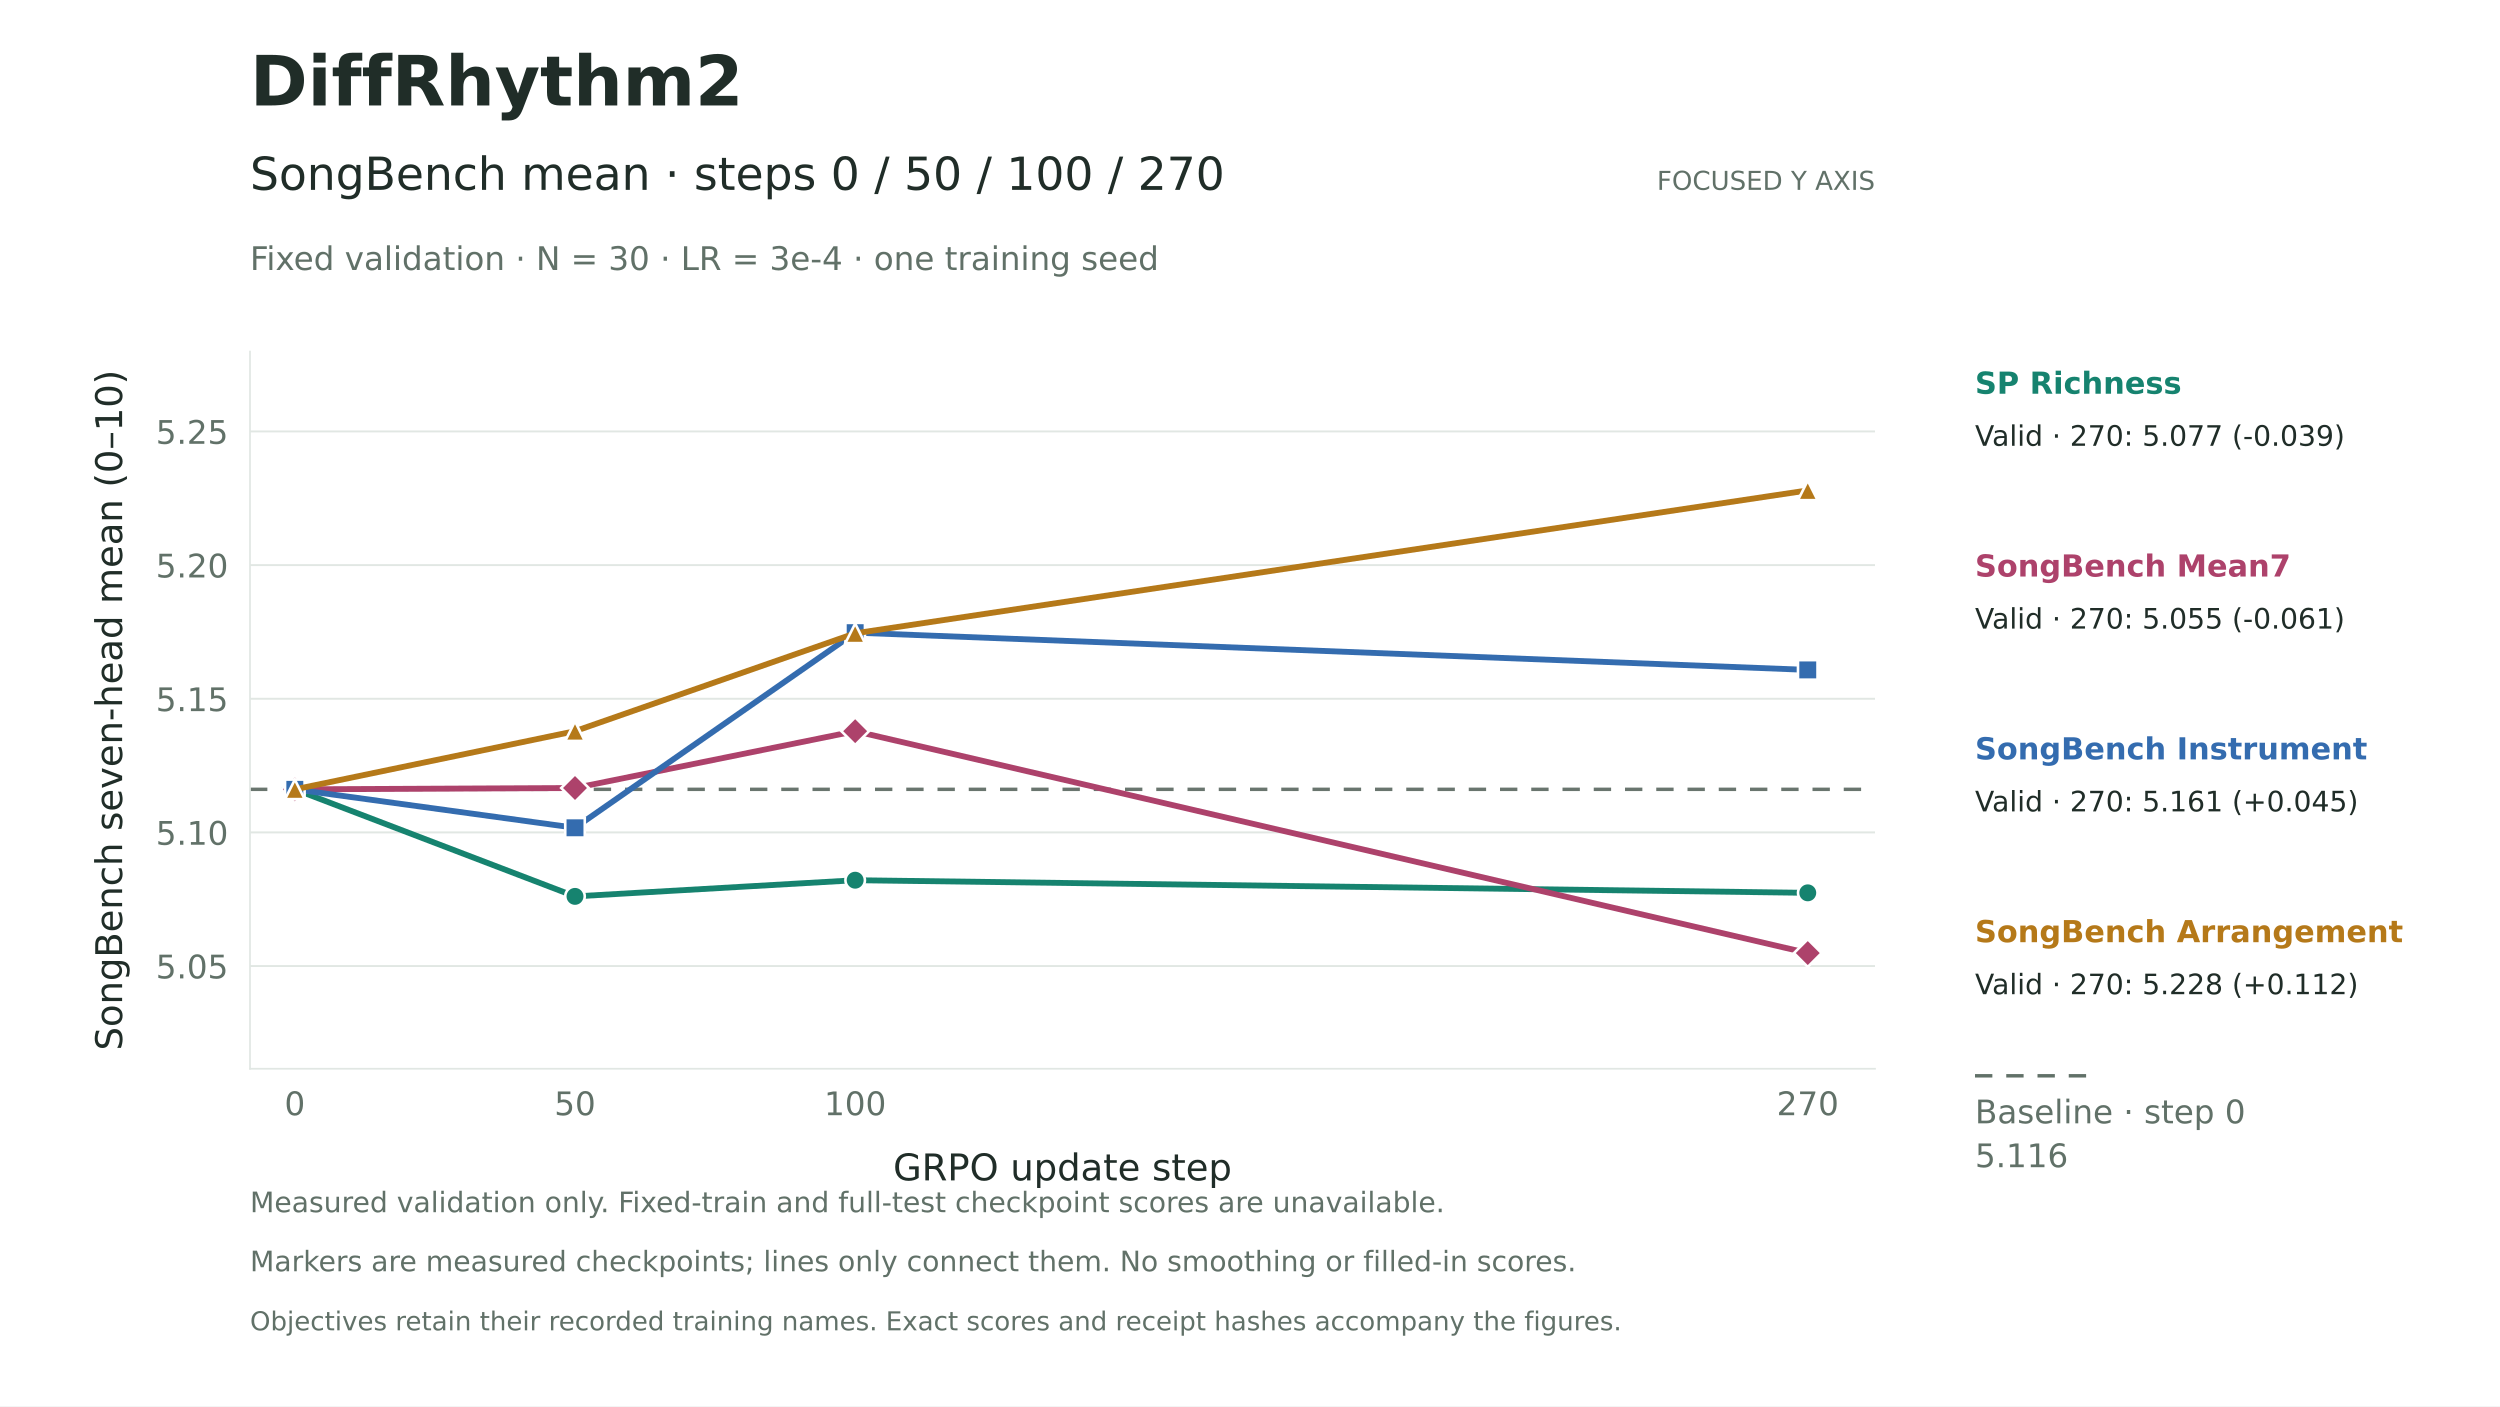
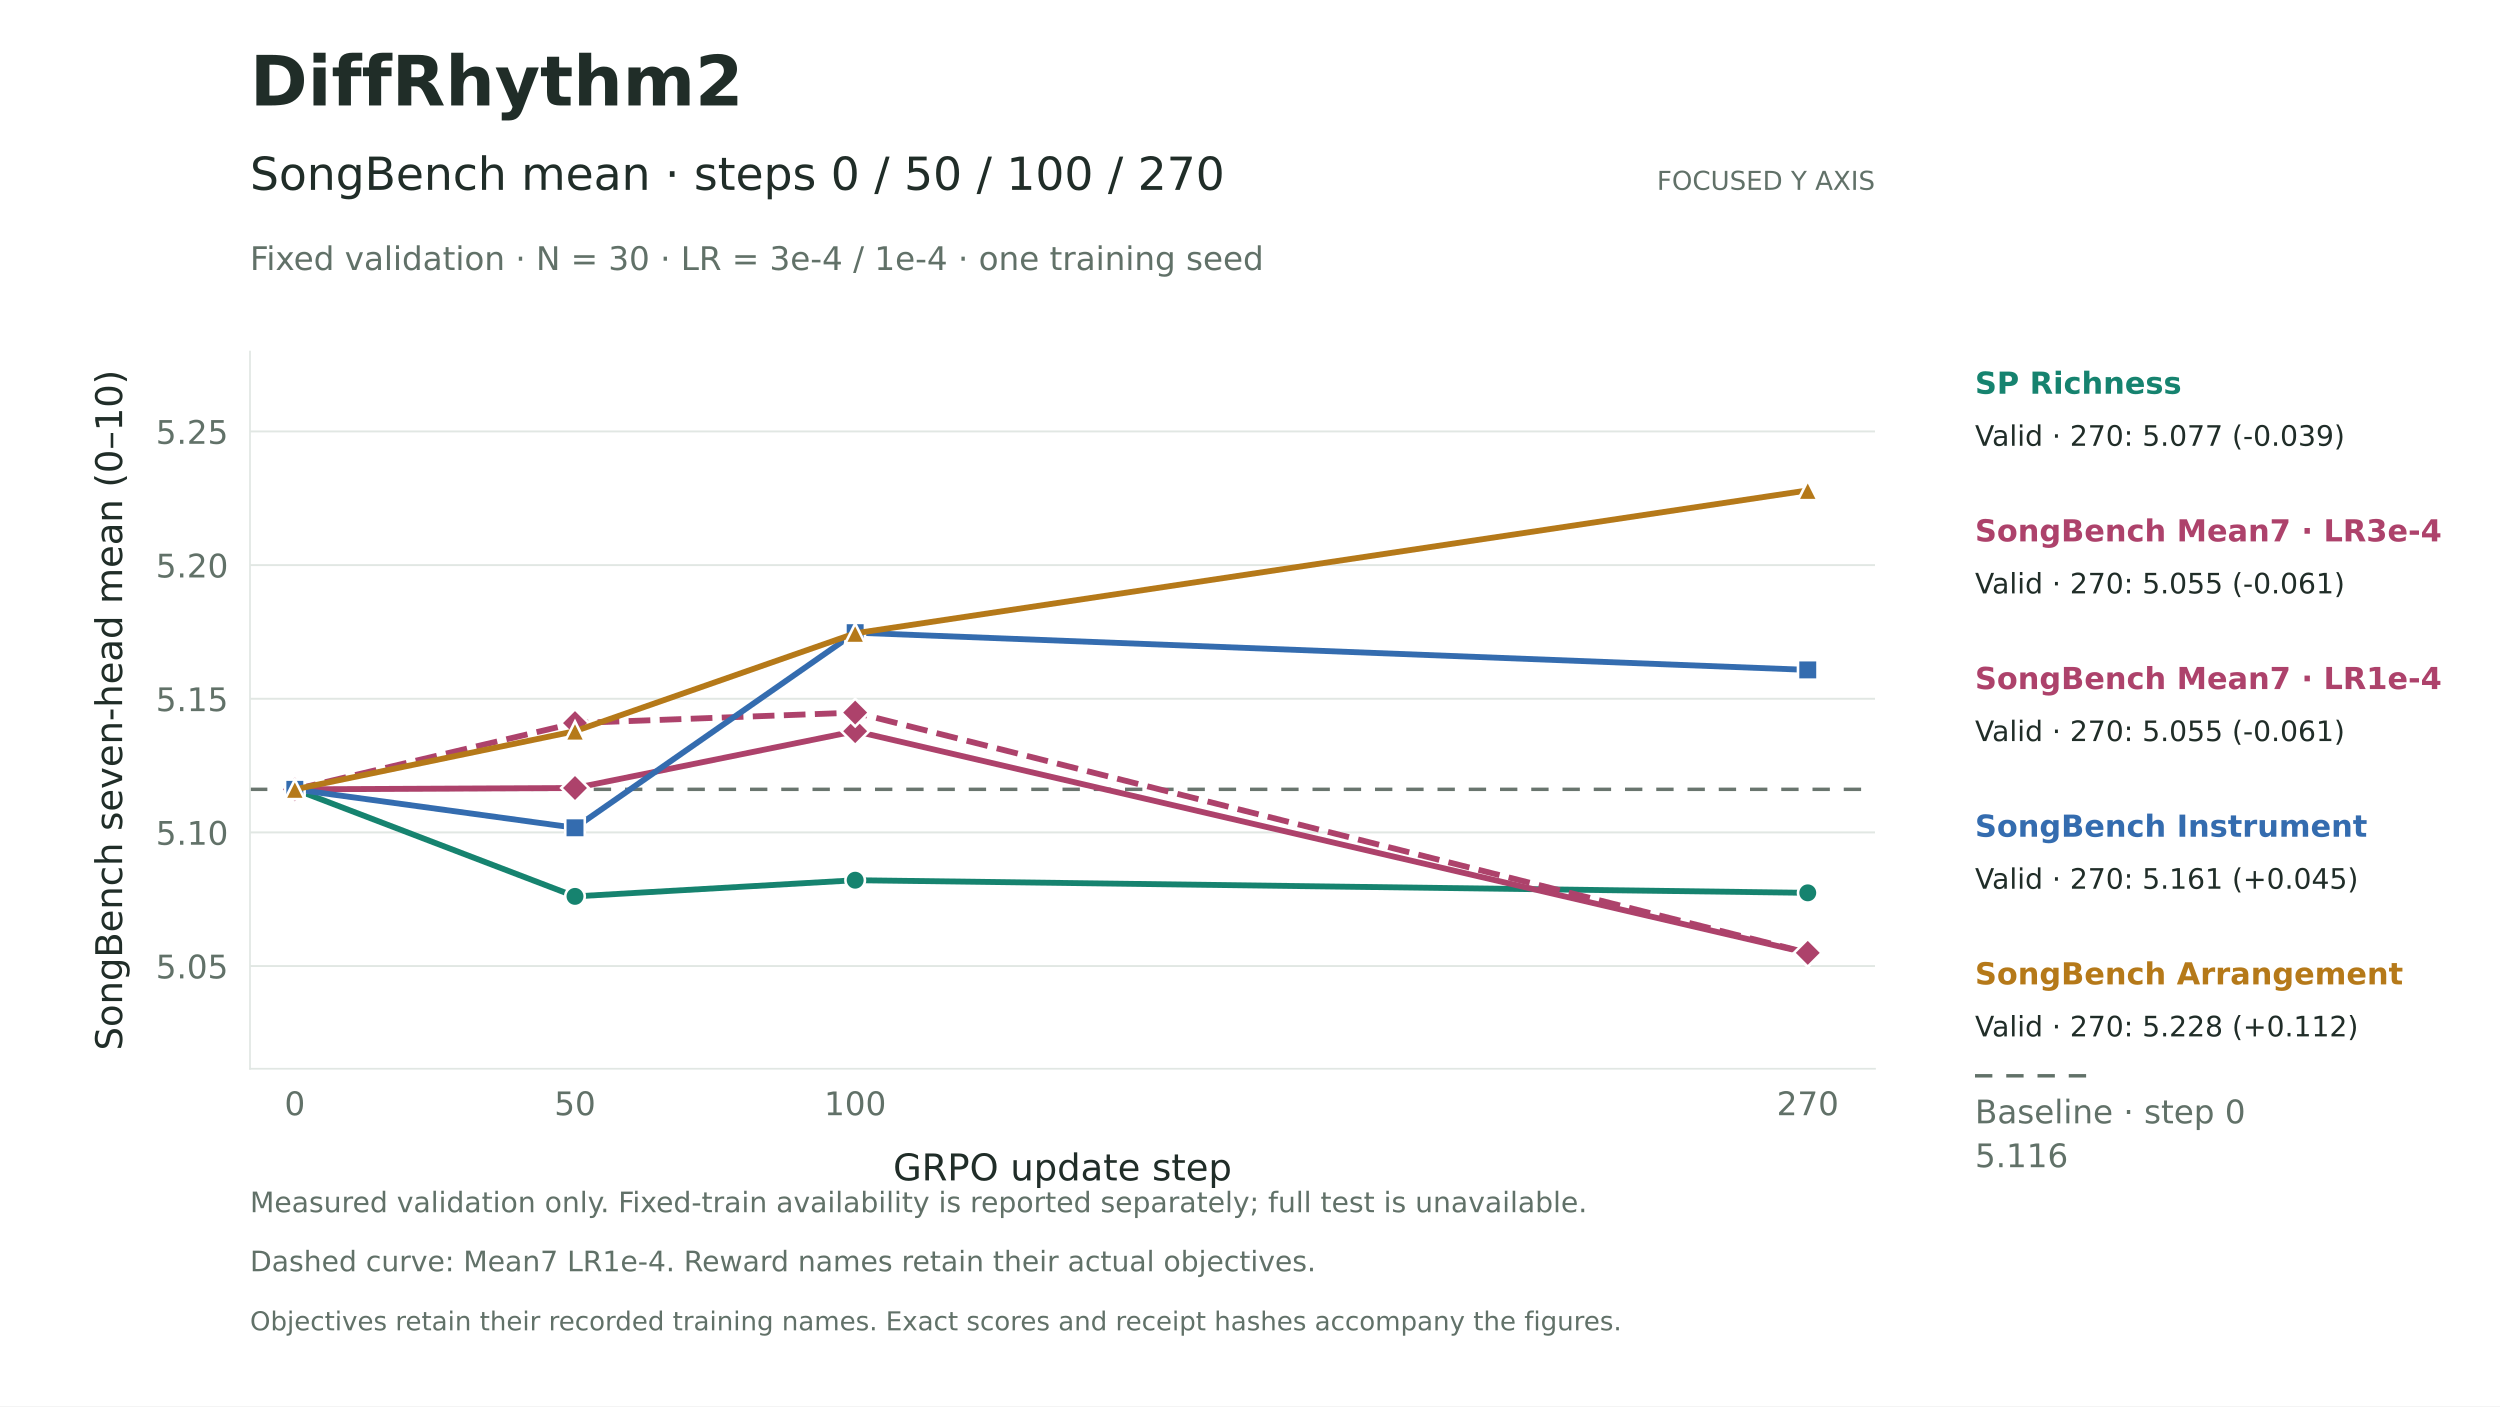
<svg xmlns="http://www.w3.org/2000/svg" xmlns:xlink="http://www.w3.org/1999/xlink" width="1152pt" height="648pt" viewBox="0 0 1152 648" version="1.1">
  <defs>
    <style type="text/css">*{stroke-linejoin: round; stroke-linecap: butt}</style>
  </defs>
  <g id="figure_1">
    <g id="patch_1">
      <path d="M 0 648 L 1152 648 L 1152 0 L 0 0 z " style="fill: #ffffff" />
    </g>
    <g id="axes_1">
      <g id="patch_2">
        <path d="M 115.2 492.48 L 864 492.48 L 864 162 L 115.2 162 z " style="fill: #ffffff" />
      </g>
      <g id="line2d_1">
-         <path d="M 115.2 363.732 L 864 363.732 " clip-path="url(#p9786a8c428)" style="fill: none; stroke-dasharray: 8,6.4; stroke-dashoffset: 0; stroke: #69756e; stroke-width: 1.6" />
+         <path d="M 115.2 363.732 L 864 363.732 " clip-path="url(#pd7809795d8)" style="fill: none; stroke-dasharray: 8,6.4; stroke-dashoffset: 0; stroke: #69756e; stroke-width: 1.6" />
      </g>
      <g id="matplotlib.axis_1">
        <g id="xtick_1">
          <g id="line2d_2" />
          <g id="text_1">
            <text style="font-size: 15px; font-family: 'DejaVu Sans'; text-anchor: middle; fill: #617168" x="135.857" y="513.878" transform="rotate(-0 135.8566 513.8777)">0</text>
          </g>
        </g>
        <g id="xtick_2">
          <g id="line2d_3" />
          <g id="text_2">
            <text style="font-size: 15px; font-family: 'DejaVu Sans'; text-anchor: middle; fill: #617168" x="264.96" y="513.878" transform="rotate(-0 264.96 513.8777)">50</text>
          </g>
        </g>
        <g id="xtick_3">
          <g id="line2d_4" />
          <g id="text_3">
            <text style="font-size: 15px; font-family: 'DejaVu Sans'; text-anchor: middle; fill: #617168" x="394.063" y="513.878" transform="rotate(-0 394.0634 513.8777)">100</text>
          </g>
        </g>
        <g id="xtick_4">
          <g id="line2d_5" />
          <g id="text_4">
            <text style="font-size: 15px; font-family: 'DejaVu Sans'; text-anchor: middle; fill: #617168" x="833.015" y="513.878" transform="rotate(-0 833.0152 513.8777)">270</text>
          </g>
        </g>
        <g id="text_5">
          <text style="font-size: 17px; font-family: 'DejaVu Sans'; text-anchor: middle; fill: #202d28" x="489.6" y="543.915" transform="rotate(-0 489.6 543.9145)">GRPO update step</text>
        </g>
      </g>
      <g id="matplotlib.axis_2">
        <g id="ytick_1">
          <g id="line2d_6">
-             <path d="M 115.2 445.149 L 864 445.149 " clip-path="url(#p9786a8c428)" style="fill: none; stroke: #e1e7e3; stroke-width: 0.9; stroke-linecap: square" />
+             <path d="M 115.2 445.149 L 864 445.149 " clip-path="url(#pd7809795d8)" style="fill: none; stroke: #e1e7e3; stroke-width: 0.9; stroke-linecap: square" />
          </g>
          <g id="line2d_7" />
          <g id="text_6">
            <text style="font-size: 15px; font-family: 'DejaVu Sans'; text-anchor: end; fill: #617168" x="105.2" y="450.847" transform="rotate(-0 105.2 450.8475)">5.05</text>
          </g>
        </g>
        <g id="ytick_2">
          <g id="line2d_8">
-             <path d="M 115.2 383.565 L 864 383.565 " clip-path="url(#p9786a8c428)" style="fill: none; stroke: #e1e7e3; stroke-width: 0.9; stroke-linecap: square" />
+             <path d="M 115.2 383.565 L 864 383.565 " clip-path="url(#pd7809795d8)" style="fill: none; stroke: #e1e7e3; stroke-width: 0.9; stroke-linecap: square" />
          </g>
          <g id="line2d_9" />
          <g id="text_7">
            <text style="font-size: 15px; font-family: 'DejaVu Sans'; text-anchor: end; fill: #617168" x="105.2" y="389.264" transform="rotate(-0 105.2 389.2639)">5.10</text>
          </g>
        </g>
        <g id="ytick_3">
          <g id="line2d_10">
-             <path d="M 115.2 321.982 L 864 321.982 " clip-path="url(#p9786a8c428)" style="fill: none; stroke: #e1e7e3; stroke-width: 0.9; stroke-linecap: square" />
+             <path d="M 115.2 321.982 L 864 321.982 " clip-path="url(#pd7809795d8)" style="fill: none; stroke: #e1e7e3; stroke-width: 0.9; stroke-linecap: square" />
          </g>
          <g id="line2d_11" />
          <g id="text_8">
            <text style="font-size: 15px; font-family: 'DejaVu Sans'; text-anchor: end; fill: #617168" x="105.2" y="327.68" transform="rotate(-0 105.2 327.6804)">5.15</text>
          </g>
        </g>
        <g id="ytick_4">
          <g id="line2d_12">
-             <path d="M 115.2 260.398 L 864 260.398 " clip-path="url(#p9786a8c428)" style="fill: none; stroke: #e1e7e3; stroke-width: 0.9; stroke-linecap: square" />
+             <path d="M 115.2 260.398 L 864 260.398 " clip-path="url(#pd7809795d8)" style="fill: none; stroke: #e1e7e3; stroke-width: 0.9; stroke-linecap: square" />
          </g>
          <g id="line2d_13" />
          <g id="text_9">
            <text style="font-size: 15px; font-family: 'DejaVu Sans'; text-anchor: end; fill: #617168" x="105.2" y="266.097" transform="rotate(-0 105.2 266.0968)">5.20</text>
          </g>
        </g>
        <g id="ytick_5">
          <g id="line2d_14">
-             <path d="M 115.2 198.814 L 864 198.814 " clip-path="url(#p9786a8c428)" style="fill: none; stroke: #e1e7e3; stroke-width: 0.9; stroke-linecap: square" />
+             <path d="M 115.2 198.814 L 864 198.814 " clip-path="url(#pd7809795d8)" style="fill: none; stroke: #e1e7e3; stroke-width: 0.9; stroke-linecap: square" />
          </g>
          <g id="line2d_15" />
          <g id="text_10">
            <text style="font-size: 15px; font-family: 'DejaVu Sans'; text-anchor: end; fill: #617168" x="105.2" y="204.513" transform="rotate(-0 105.2 204.5133)">5.25</text>
          </g>
        </g>
        <g id="text_11">
          <text style="font-size: 17px; font-family: 'DejaVu Sans'; text-anchor: middle; fill: #202d28" x="56.266" y="327.24" transform="rotate(-90 56.26609 327.24)">SongBench seven-head mean (0–10)</text>
        </g>
      </g>
      <g id="patch_3">
        <path d="M 115.2 492.48 L 115.2 162 " style="fill: none; stroke: #e1e7e3; stroke-width: 0.8; stroke-linejoin: miter; stroke-linecap: square" />
      </g>
      <g id="patch_4">
        <path d="M 115.2 492.48 L 864 492.48 " style="fill: none; stroke: #e1e7e3; stroke-width: 0.8; stroke-linejoin: miter; stroke-linecap: square" />
      </g>
      <g id="line2d_16">
-         <path d="M 135.857 363.732 L 264.96 413.051 L 394.063 405.599 L 833.015 411.417 " clip-path="url(#p9786a8c428)" style="fill: none; stroke: #16836f; stroke-width: 2.7; stroke-linecap: square" />
-         <defs>
-           <path id="m8da0ac7281" d="M 0 4.5 C 1.193 4.5 2.338 4.026 3.182 3.182 C 4.026 2.338 4.5 1.193 4.5 0 C 4.5 -1.193 4.026 -2.338 3.182 -3.182 C 2.338 -4.026 1.193 -4.5 0 -4.5 C -1.193 -4.5 -2.338 -4.026 -3.182 -3.182 C -4.026 -2.338 -4.5 -1.193 -4.5 0 C -4.5 1.193 -4.026 2.338 -3.182 3.182 C -2.338 4.026 -1.193 4.5 0 4.5 z " style="stroke: #ffffff; stroke-width: 1.2" />
-         </defs>
-         <g clip-path="url(#p9786a8c428)">
-           <use xlink:href="#m8da0ac7281" x="135.857" y="363.732" style="fill: #16836f; stroke: #ffffff; stroke-width: 1.2" />
-           <use xlink:href="#m8da0ac7281" x="264.96" y="413.051" style="fill: #16836f; stroke: #ffffff; stroke-width: 1.2" />
-           <use xlink:href="#m8da0ac7281" x="394.063" y="405.599" style="fill: #16836f; stroke: #ffffff; stroke-width: 1.2" />
-           <use xlink:href="#m8da0ac7281" x="833.015" y="411.417" style="fill: #16836f; stroke: #ffffff; stroke-width: 1.2" />
+         <path d="M 135.857 363.732 L 264.96 413.051 L 394.063 405.599 L 833.015 411.417 " clip-path="url(#pd7809795d8)" style="fill: none; stroke: #16836f; stroke-width: 2.7; stroke-linecap: square" />
+         <defs>
+           <path id="med329cb41a" d="M 0 4.5 C 1.193 4.5 2.338 4.026 3.182 3.182 C 4.026 2.338 4.5 1.193 4.5 0 C 4.5 -1.193 4.026 -2.338 3.182 -3.182 C 2.338 -4.026 1.193 -4.5 0 -4.5 C -1.193 -4.5 -2.338 -4.026 -3.182 -3.182 C -4.026 -2.338 -4.5 -1.193 -4.5 0 C -4.5 1.193 -4.026 2.338 -3.182 3.182 C -2.338 4.026 -1.193 4.5 0 4.5 z " style="stroke: #ffffff; stroke-width: 1.2" />
+         </defs>
+         <g clip-path="url(#pd7809795d8)">
+           <use xlink:href="#med329cb41a" x="135.857" y="363.732" style="fill: #16836f; stroke: #ffffff; stroke-width: 1.2" />
+           <use xlink:href="#med329cb41a" x="264.96" y="413.051" style="fill: #16836f; stroke: #ffffff; stroke-width: 1.2" />
+           <use xlink:href="#med329cb41a" x="394.063" y="405.599" style="fill: #16836f; stroke: #ffffff; stroke-width: 1.2" />
+           <use xlink:href="#med329cb41a" x="833.015" y="411.417" style="fill: #16836f; stroke: #ffffff; stroke-width: 1.2" />
        </g>
      </g>
      <g id="line2d_17">
-         <path d="M 135.857 363.732 L 264.96 363.113 L 394.063 336.929 L 833.015 439.177 " clip-path="url(#p9786a8c428)" style="fill: none; stroke: #ad426b; stroke-width: 2.7; stroke-linecap: square" />
-         <defs>
-           <path id="m20b4174175" d="M -0 6.364 L 6.364 0 L 0 -6.364 L -6.364 -0 z " style="stroke: #ffffff; stroke-width: 1.2; stroke-linejoin: miter" />
-         </defs>
-         <g clip-path="url(#p9786a8c428)">
-           <use xlink:href="#m20b4174175" x="135.857" y="363.732" style="fill: #ad426b; stroke: #ffffff; stroke-width: 1.2; stroke-linejoin: miter" />
-           <use xlink:href="#m20b4174175" x="264.96" y="363.113" style="fill: #ad426b; stroke: #ffffff; stroke-width: 1.2; stroke-linejoin: miter" />
-           <use xlink:href="#m20b4174175" x="394.063" y="336.929" style="fill: #ad426b; stroke: #ffffff; stroke-width: 1.2; stroke-linejoin: miter" />
-           <use xlink:href="#m20b4174175" x="833.015" y="439.177" style="fill: #ad426b; stroke: #ffffff; stroke-width: 1.2; stroke-linejoin: miter" />
+         <path d="M 135.857 363.732 L 264.96 363.113 L 394.063 336.929 L 833.015 439.177 " clip-path="url(#pd7809795d8)" style="fill: none; stroke: #ad426b; stroke-width: 2.7; stroke-linecap: square" />
+         <defs>
+           <path id="m1b91a115f8" d="M -0 6.364 L 6.364 0 L 0 -6.364 L -6.364 -0 z " style="stroke: #ffffff; stroke-width: 1.2; stroke-linejoin: miter" />
+         </defs>
+         <g clip-path="url(#pd7809795d8)">
+           <use xlink:href="#m1b91a115f8" x="135.857" y="363.732" style="fill: #ad426b; stroke: #ffffff; stroke-width: 1.2; stroke-linejoin: miter" />
+           <use xlink:href="#m1b91a115f8" x="264.96" y="363.113" style="fill: #ad426b; stroke: #ffffff; stroke-width: 1.2; stroke-linejoin: miter" />
+           <use xlink:href="#m1b91a115f8" x="394.063" y="336.929" style="fill: #ad426b; stroke: #ffffff; stroke-width: 1.2; stroke-linejoin: miter" />
+           <use xlink:href="#m1b91a115f8" x="833.015" y="439.177" style="fill: #ad426b; stroke: #ffffff; stroke-width: 1.2; stroke-linejoin: miter" />
        </g>
      </g>
      <g id="line2d_18">
-         <path d="M 135.857 363.732 L 264.96 381.445 L 394.063 291.534 L 833.015 308.692 " clip-path="url(#p9786a8c428)" style="fill: none; stroke: #346caf; stroke-width: 2.7; stroke-linecap: square" />
-         <defs>
-           <path id="m16368a93b9" d="M -4.5 4.5 L 4.5 4.5 L 4.5 -4.5 L -4.5 -4.5 z " style="stroke: #ffffff; stroke-width: 1.2; stroke-linejoin: miter" />
-         </defs>
-         <g clip-path="url(#p9786a8c428)">
-           <use xlink:href="#m16368a93b9" x="135.857" y="363.732" style="fill: #346caf; stroke: #ffffff; stroke-width: 1.2; stroke-linejoin: miter" />
-           <use xlink:href="#m16368a93b9" x="264.96" y="381.445" style="fill: #346caf; stroke: #ffffff; stroke-width: 1.2; stroke-linejoin: miter" />
-           <use xlink:href="#m16368a93b9" x="394.063" y="291.534" style="fill: #346caf; stroke: #ffffff; stroke-width: 1.2; stroke-linejoin: miter" />
-           <use xlink:href="#m16368a93b9" x="833.015" y="308.692" style="fill: #346caf; stroke: #ffffff; stroke-width: 1.2; stroke-linejoin: miter" />
+         <path d="M 135.857 363.732 L 264.96 333.193 L 394.063 328.359 L 833.015 439.081 " clip-path="url(#pd7809795d8)" style="fill: none; stroke-dasharray: 9.99,4.32; stroke-dashoffset: 0; stroke: #ad426b; stroke-width: 2.7" />
+         <g clip-path="url(#pd7809795d8)">
+           <use xlink:href="#m1b91a115f8" x="135.857" y="363.732" style="fill: #ad426b; stroke: #ffffff; stroke-width: 1.2; stroke-linejoin: miter" />
+           <use xlink:href="#m1b91a115f8" x="264.96" y="333.193" style="fill: #ad426b; stroke: #ffffff; stroke-width: 1.2; stroke-linejoin: miter" />
+           <use xlink:href="#m1b91a115f8" x="394.063" y="328.359" style="fill: #ad426b; stroke: #ffffff; stroke-width: 1.2; stroke-linejoin: miter" />
+           <use xlink:href="#m1b91a115f8" x="833.015" y="439.081" style="fill: #ad426b; stroke: #ffffff; stroke-width: 1.2; stroke-linejoin: miter" />
        </g>
      </g>
      <g id="line2d_19">
-         <path d="M 135.857 363.732 L 264.96 336.919 L 394.063 291.826 L 833.015 225.964 " clip-path="url(#p9786a8c428)" style="fill: none; stroke: #b57919; stroke-width: 2.7; stroke-linecap: square" />
-         <defs>
-           <path id="m9459567b5b" d="M 0 -4.5 L -4.5 4.5 L 4.5 4.5 z " style="stroke: #ffffff; stroke-width: 1.2; stroke-linejoin: miter" />
-         </defs>
-         <g clip-path="url(#p9786a8c428)">
-           <use xlink:href="#m9459567b5b" x="135.857" y="363.732" style="fill: #b57919; stroke: #ffffff; stroke-width: 1.2; stroke-linejoin: miter" />
-           <use xlink:href="#m9459567b5b" x="264.96" y="336.919" style="fill: #b57919; stroke: #ffffff; stroke-width: 1.2; stroke-linejoin: miter" />
-           <use xlink:href="#m9459567b5b" x="394.063" y="291.826" style="fill: #b57919; stroke: #ffffff; stroke-width: 1.2; stroke-linejoin: miter" />
-           <use xlink:href="#m9459567b5b" x="833.015" y="225.964" style="fill: #b57919; stroke: #ffffff; stroke-width: 1.2; stroke-linejoin: miter" />
-         </g>
-       </g>
-     </g>
-     <g id="line2d_20">
+         <path d="M 135.857 363.732 L 264.96 381.445 L 394.063 291.534 L 833.015 308.692 " clip-path="url(#pd7809795d8)" style="fill: none; stroke: #346caf; stroke-width: 2.7; stroke-linecap: square" />
+         <defs>
+           <path id="m93ce2de178" d="M -4.5 4.5 L 4.5 4.5 L 4.5 -4.5 L -4.5 -4.5 z " style="stroke: #ffffff; stroke-width: 1.2; stroke-linejoin: miter" />
+         </defs>
+         <g clip-path="url(#pd7809795d8)">
+           <use xlink:href="#m93ce2de178" x="135.857" y="363.732" style="fill: #346caf; stroke: #ffffff; stroke-width: 1.2; stroke-linejoin: miter" />
+           <use xlink:href="#m93ce2de178" x="264.96" y="381.445" style="fill: #346caf; stroke: #ffffff; stroke-width: 1.2; stroke-linejoin: miter" />
+           <use xlink:href="#m93ce2de178" x="394.063" y="291.534" style="fill: #346caf; stroke: #ffffff; stroke-width: 1.2; stroke-linejoin: miter" />
+           <use xlink:href="#m93ce2de178" x="833.015" y="308.692" style="fill: #346caf; stroke: #ffffff; stroke-width: 1.2; stroke-linejoin: miter" />
+         </g>
+       </g>
+       <g id="line2d_20">
+         <path d="M 135.857 363.732 L 264.96 336.919 L 394.063 291.826 L 833.015 225.964 " clip-path="url(#pd7809795d8)" style="fill: none; stroke: #b57919; stroke-width: 2.7; stroke-linecap: square" />
+         <defs>
+           <path id="mb278620dba" d="M 0 -4.5 L -4.5 4.5 L 4.5 4.5 z " style="stroke: #ffffff; stroke-width: 1.2; stroke-linejoin: miter" />
+         </defs>
+         <g clip-path="url(#pd7809795d8)">
+           <use xlink:href="#mb278620dba" x="135.857" y="363.732" style="fill: #b57919; stroke: #ffffff; stroke-width: 1.2; stroke-linejoin: miter" />
+           <use xlink:href="#mb278620dba" x="264.96" y="336.919" style="fill: #b57919; stroke: #ffffff; stroke-width: 1.2; stroke-linejoin: miter" />
+           <use xlink:href="#mb278620dba" x="394.063" y="291.826" style="fill: #b57919; stroke: #ffffff; stroke-width: 1.2; stroke-linejoin: miter" />
+           <use xlink:href="#mb278620dba" x="833.015" y="225.964" style="fill: #b57919; stroke: #ffffff; stroke-width: 1.2; stroke-linejoin: miter" />
+         </g>
+       </g>
+     </g>
+     <g id="line2d_21">
      <path d="M 910.08 495.72 L 961.92 495.72 " style="fill: none; stroke-dasharray: 8,6.4; stroke-dashoffset: 0; stroke: #617168; stroke-width: 1.6" />
    </g>
    <g id="text_12">
      <text style="font-weight: 700; font-size: 32px; font-family: 'DejaVu Sans'; text-anchor: start; fill: #202d28" x="115.2" y="48.6" transform="rotate(-0 115.2 48.6)">DiffRhythm2</text>
    </g>
    <g id="text_13">
      <text style="font-size: 21px; font-family: 'DejaVu Sans'; text-anchor: start; fill: #202d28" x="115.2" y="87.48" transform="rotate(-0 115.2 87.48)">SongBench mean · steps 0 / 50 / 100 / 270</text>
    </g>
    <g id="text_14">
-       <text style="font-size: 15px; font-family: 'DejaVu Sans'; text-anchor: start; fill: #617168" x="115.2" y="124.416" transform="rotate(-0 115.2 124.416)">Fixed validation · N = 30 · LR = 3e-4 · one training seed</text>
+       <text style="font-size: 15px; font-family: 'DejaVu Sans'; text-anchor: start; fill: #617168" x="115.2" y="124.416" transform="rotate(-0 115.2 124.416)">Fixed validation · N = 30 · LR = 3e-4 / 1e-4 · one training seed</text>
    </g>
    <g id="text_15">
      <text style="font-size: 12px; font-family: 'DejaVu Sans'; text-anchor: end; fill: #617168" x="864" y="87.48" transform="rotate(-0 864 87.48)">FOCUSED Y AXIS</text>
    </g>
    <g id="text_16">
      <text style="font-weight: 700; font-size: 14px; font-family: 'DejaVu Sans'; text-anchor: start; fill: #16836f" x="910.08" y="181.44" transform="rotate(-0 910.08 181.44)">SP Richness</text>
    </g>
    <g id="text_17">
      <text style="font-size: 13px; font-family: 'DejaVu Sans'; text-anchor: start; fill: #202d28" x="910.08" y="205.416" transform="rotate(-0 910.08 205.416)">Valid · 270: 5.077  (-0.039)</text>
    </g>
    <g id="text_18">
-       <text style="font-weight: 700; font-size: 14px; font-family: 'DejaVu Sans'; text-anchor: start; fill: #ad426b" x="910.08" y="265.68" transform="rotate(-0 910.08 265.68)">SongBench Mean7</text>
+       <text style="font-weight: 700; font-size: 14px; font-family: 'DejaVu Sans'; text-anchor: start; fill: #ad426b" x="910.08" y="249.48" transform="rotate(-0 910.08 249.48)">SongBench Mean7 · LR3e-4</text>
    </g>
    <g id="text_19">
-       <text style="font-size: 13px; font-family: 'DejaVu Sans'; text-anchor: start; fill: #202d28" x="910.08" y="289.656" transform="rotate(-0 910.08 289.656)">Valid · 270: 5.055  (-0.061)</text>
+       <text style="font-size: 13px; font-family: 'DejaVu Sans'; text-anchor: start; fill: #202d28" x="910.08" y="273.456" transform="rotate(-0 910.08 273.456)">Valid · 270: 5.055  (-0.061)</text>
    </g>
    <g id="text_20">
-       <text style="font-weight: 700; font-size: 14px; font-family: 'DejaVu Sans'; text-anchor: start; fill: #346caf" x="910.08" y="349.92" transform="rotate(-0 910.08 349.92)">SongBench Instrument</text>
+       <text style="font-weight: 700; font-size: 14px; font-family: 'DejaVu Sans'; text-anchor: start; fill: #ad426b" x="910.08" y="317.52" transform="rotate(-0 910.08 317.52)">SongBench Mean7 · LR1e-4</text>
    </g>
    <g id="text_21">
-       <text style="font-size: 13px; font-family: 'DejaVu Sans'; text-anchor: start; fill: #202d28" x="910.08" y="373.896" transform="rotate(-0 910.08 373.896)">Valid · 270: 5.161  (+0.045)</text>
+       <text style="font-size: 13px; font-family: 'DejaVu Sans'; text-anchor: start; fill: #202d28" x="910.08" y="341.496" transform="rotate(-0 910.08 341.496)">Valid · 270: 5.055  (-0.061)</text>
    </g>
    <g id="text_22">
-       <text style="font-weight: 700; font-size: 14px; font-family: 'DejaVu Sans'; text-anchor: start; fill: #b57919" x="910.08" y="434.16" transform="rotate(-0 910.08 434.16)">SongBench Arrangement</text>
+       <text style="font-weight: 700; font-size: 14px; font-family: 'DejaVu Sans'; text-anchor: start; fill: #346caf" x="910.08" y="385.56" transform="rotate(-0 910.08 385.56)">SongBench Instrument</text>
    </g>
    <g id="text_23">
-       <text style="font-size: 13px; font-family: 'DejaVu Sans'; text-anchor: start; fill: #202d28" x="910.08" y="458.136" transform="rotate(-0 910.08 458.136)">Valid · 270: 5.228  (+0.112)</text>
+       <text style="font-size: 13px; font-family: 'DejaVu Sans'; text-anchor: start; fill: #202d28" x="910.08" y="409.536" transform="rotate(-0 910.08 409.536)">Valid · 270: 5.161  (+0.045)</text>
    </g>
    <g id="text_24">
+       <text style="font-weight: 700; font-size: 14px; font-family: 'DejaVu Sans'; text-anchor: start; fill: #b57919" x="910.08" y="453.6" transform="rotate(-0 910.08 453.6)">SongBench Arrangement</text>
+     </g>
+     <g id="text_25">
+       <text style="font-size: 13px; font-family: 'DejaVu Sans'; text-anchor: start; fill: #202d28" x="910.08" y="477.576" transform="rotate(-0 910.08 477.576)">Valid · 270: 5.228  (+0.112)</text>
+     </g>
+     <g id="text_26">
      <text style="font-size: 15px; font-family: 'DejaVu Sans'; fill: #617168" transform="translate(910.08 517.624)">Baseline · step 0</text>
      <text style="font-size: 15px; font-family: 'DejaVu Sans'; fill: #617168" transform="translate(910.08 537.84)">5.116</text>
    </g>
-     <g id="text_25">
-       <text style="font-size: 13px; font-family: 'DejaVu Sans'; text-anchor: start; fill: #617168" x="115.2" y="558.576" transform="rotate(-0 115.2 558.576)">Measured validation only. Fixed-train and full-test checkpoint scores are unavailable.</text>
-     </g>
-     <g id="text_26">
-       <text style="font-size: 13px; font-family: 'DejaVu Sans'; text-anchor: start; fill: #617168" x="115.2" y="585.792" transform="rotate(-0 115.2 585.792)">Markers are measured checkpoints; lines only connect them. No smoothing or filled-in scores.</text>
-     </g>
    <g id="text_27">
+       <text style="font-size: 13px; font-family: 'DejaVu Sans'; text-anchor: start; fill: #617168" x="115.2" y="558.576" transform="rotate(-0 115.2 558.576)">Measured validation only. Fixed-train availability is reported separately; full test is unavailable.</text>
+     </g>
+     <g id="text_28">
+       <text style="font-size: 13px; font-family: 'DejaVu Sans'; text-anchor: start; fill: #617168" x="115.2" y="585.792" transform="rotate(-0 115.2 585.792)">Dashed curve: Mean7 LR1e-4. Reward names retain their actual objectives.</text>
+     </g>
+     <g id="text_29">
      <text style="font-size: 12px; font-family: 'DejaVu Sans'; text-anchor: start; fill: #617168" x="115.2" y="613.008" transform="rotate(-0 115.2 613.008)">Objectives retain their recorded training names. Exact scores and receipt hashes accompany the figures.</text>
    </g>
  </g>
  <defs>
-     <clipPath id="p9786a8c428">
+     <clipPath id="pd7809795d8">
      <rect x="115.2" y="162" width="748.8" height="330.48" />
    </clipPath>
  </defs>
</svg>
